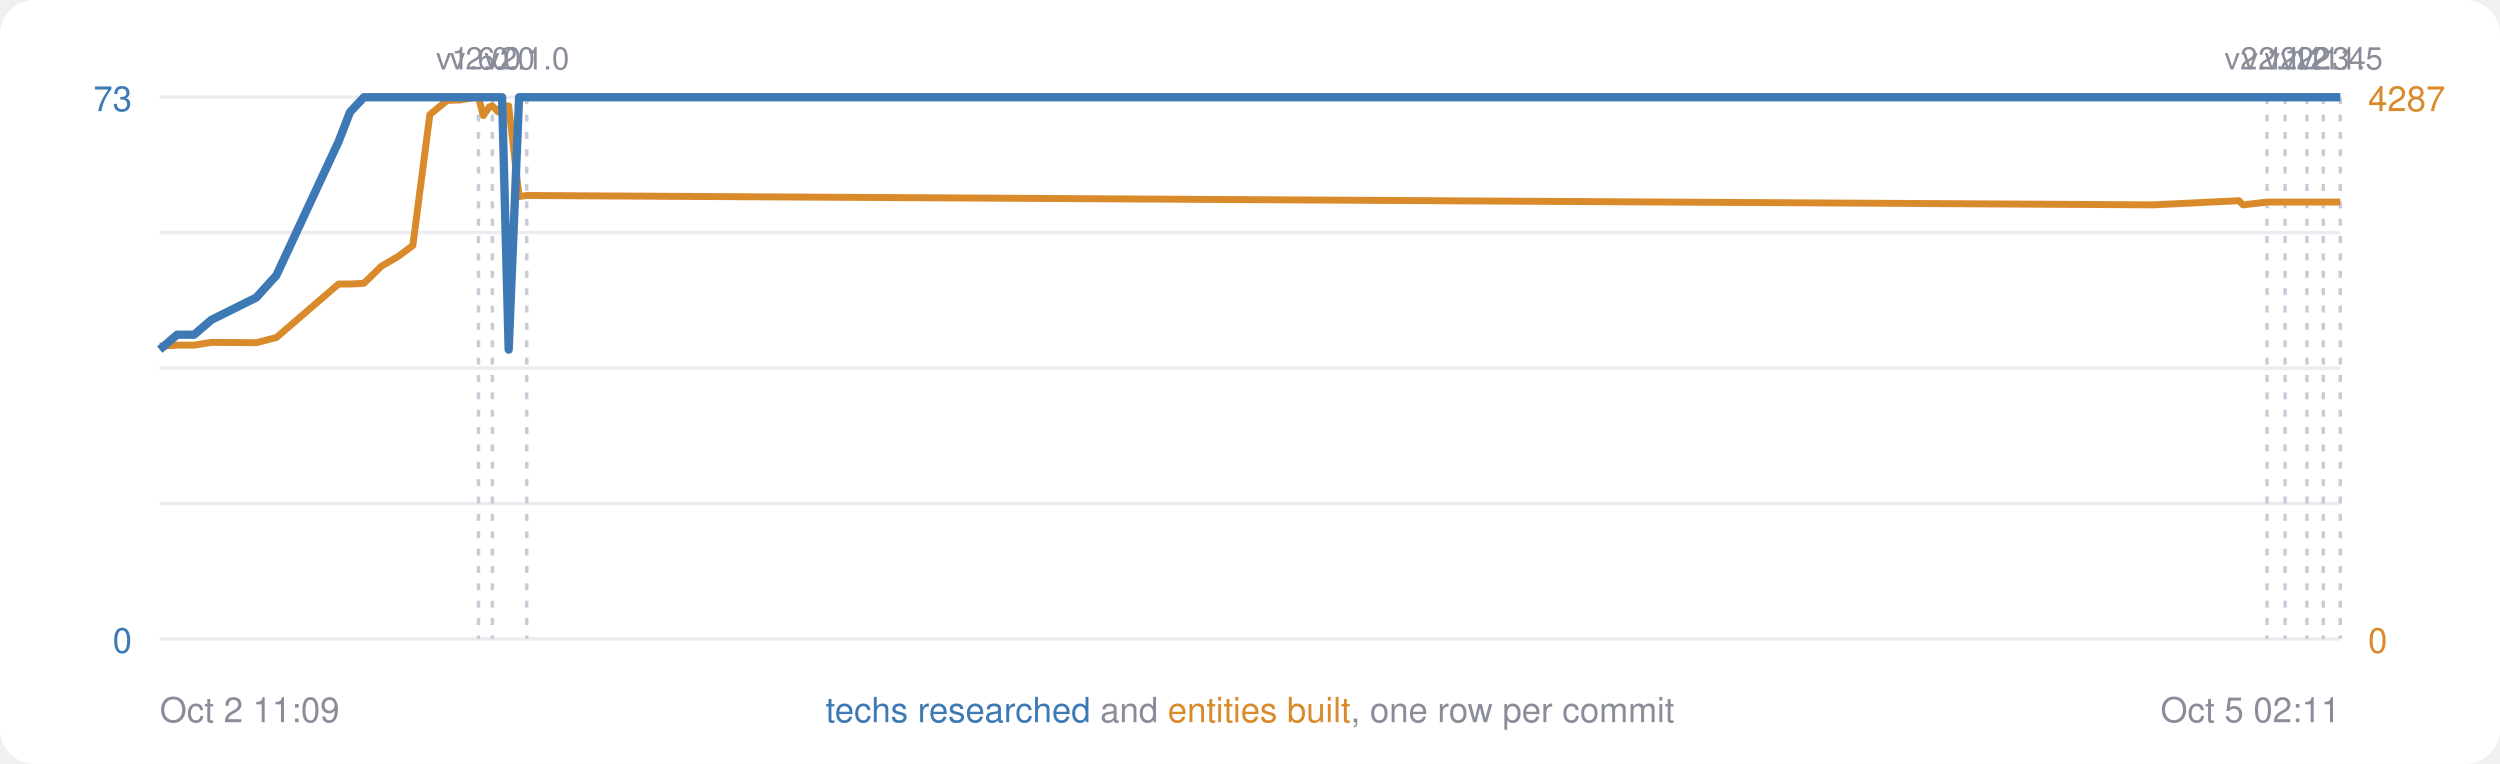
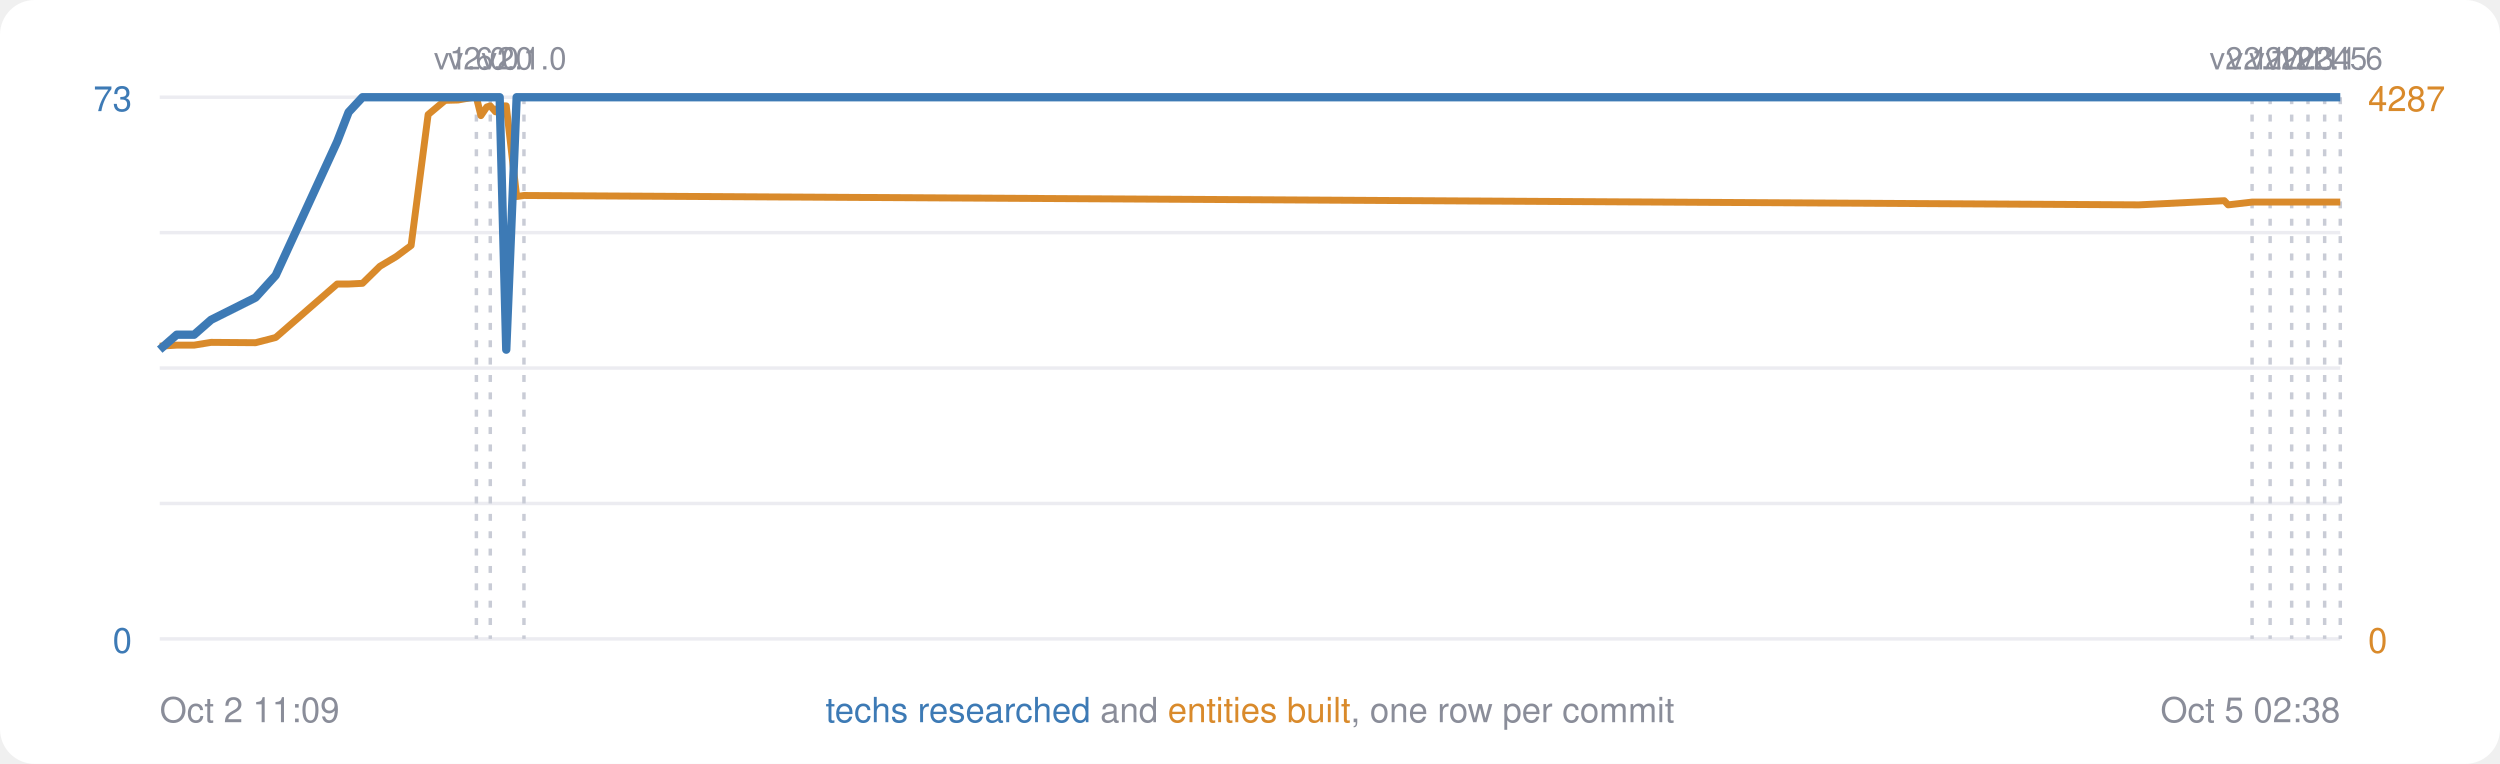
<svg xmlns="http://www.w3.org/2000/svg" viewBox="0 0 720 220" width="720" height="220" font-family="-apple-system,Helvetica,Arial,sans-serif">
  <rect width="720" height="220" fill="#ffffff" rx="10" />
  <line x1="46" y1="184.0" x2="674" y2="184.0" stroke="#ececf1" />
  <line x1="46" y1="145.0" x2="674" y2="145.0" stroke="#ececf1" />
  <line x1="46" y1="106.0" x2="674" y2="106.0" stroke="#ececf1" />
  <line x1="46" y1="67.0" x2="674" y2="67.0" stroke="#ececf1" />
  <line x1="46" y1="28.0" x2="674" y2="28.0" stroke="#ececf1" />
-   <line x1="137.8" y1="28" x2="137.8" y2="184" stroke="#c9ccd6" stroke-dasharray="2 3" />
-   <text x="137.8" y="20" text-anchor="middle" font-size="9" fill="#8a8d99">v1.6.0</text>
-   <line x1="141.8" y1="28" x2="141.8" y2="184" stroke="#c9ccd6" stroke-dasharray="2 3" />
-   <text x="141.8" y="20" text-anchor="middle" font-size="9" fill="#8a8d99">v2.0.0</text>
-   <line x1="151.7" y1="28" x2="151.7" y2="184" stroke="#c9ccd6" stroke-dasharray="2 3" />
-   <text x="151.7" y="20" text-anchor="middle" font-size="9" fill="#8a8d99">v2.1.0</text>
-   <line x1="652.9" y1="28" x2="652.9" y2="184" stroke="#c9ccd6" stroke-dasharray="2 3" />
-   <text x="652.9" y="20" text-anchor="middle" font-size="9" fill="#8a8d99">v2.1.1</text>
-   <line x1="658.1" y1="28" x2="658.1" y2="184" stroke="#c9ccd6" stroke-dasharray="2 3" />
-   <text x="658.1" y="20" text-anchor="middle" font-size="9" fill="#8a8d99">v2.1.2</text>
-   <line x1="664.4" y1="28" x2="664.4" y2="184" stroke="#c9ccd6" stroke-dasharray="2 3" />
-   <text x="664.4" y="20" text-anchor="middle" font-size="9" fill="#8a8d99">v2.1.3</text>
-   <line x1="669.1" y1="28" x2="669.1" y2="184" stroke="#c9ccd6" stroke-dasharray="2 3" />
-   <text x="669.1" y="20" text-anchor="middle" font-size="9" fill="#8a8d99">v2.1.4</text>
+   <line x1="137.2" y1="28" x2="137.2" y2="184" stroke="#c9ccd6" stroke-dasharray="2 3" />
+   <text x="137.2" y="20" text-anchor="middle" font-size="9" fill="#8a8d99">v1.6.0</text>
+   <line x1="141.2" y1="28" x2="141.2" y2="184" stroke="#c9ccd6" stroke-dasharray="2 3" />
+   <text x="141.2" y="20" text-anchor="middle" font-size="9" fill="#8a8d99">v2.0.0</text>
+   <line x1="150.9" y1="28" x2="150.9" y2="184" stroke="#c9ccd6" stroke-dasharray="2 3" />
+   <text x="150.9" y="20" text-anchor="middle" font-size="9" fill="#8a8d99">v2.1.0</text>
+   <line x1="648.6" y1="28" x2="648.6" y2="184" stroke="#c9ccd6" stroke-dasharray="2 3" />
+   <text x="648.6" y="20" text-anchor="middle" font-size="9" fill="#8a8d99">v2.1.1</text>
+   <line x1="653.8" y1="28" x2="653.8" y2="184" stroke="#c9ccd6" stroke-dasharray="2 3" />
+   <text x="653.8" y="20" text-anchor="middle" font-size="9" fill="#8a8d99">v2.1.2</text>
+   <line x1="660.0" y1="28" x2="660.0" y2="184" stroke="#c9ccd6" stroke-dasharray="2 3" />
+   <text x="660.0" y="20" text-anchor="middle" font-size="9" fill="#8a8d99">v2.1.3</text>
+   <line x1="664.7" y1="28" x2="664.7" y2="184" stroke="#c9ccd6" stroke-dasharray="2 3" />
+   <text x="664.7" y="20" text-anchor="middle" font-size="9" fill="#8a8d99">v2.1.4</text>
+   <line x1="669.5" y1="28" x2="669.5" y2="184" stroke="#c9ccd6" stroke-dasharray="2 3" />
+   <text x="669.5" y="20" text-anchor="middle" font-size="9" fill="#8a8d99">v2.1.5</text>
  <line x1="674.0" y1="28" x2="674.0" y2="184" stroke="#c9ccd6" stroke-dasharray="2 3" />
-   <text x="674.0" y="20" text-anchor="middle" font-size="9" fill="#8a8d99">v2.1.5</text>
-   <polyline points="46.0,99.7 51.0,99.4 55.9,99.4 60.9,98.6 73.8,98.7 79.6,97.2 97.5,81.8 100.8,81.8 104.8,81.6 109.8,76.7 114.6,73.9 118.9,70.7 123.8,33.0 128.8,28.9 132.5,28.8 137.1,28.0 137.8,28.0 139.2,33.3 140.9,30.8 141.8,30.5 143.4,32.2 144.6,30.5 146.5,30.5 149.5,56.6 151.7,56.3 620.1,59.0 644.8,57.8 646.0,59.0 652.9,58.2 658.1,58.2 664.4,58.2 669.1,58.2 674.0,58.2" fill="none" stroke="#d98a2b" stroke-width="2" stroke-linejoin="round" />
-   <polyline points="46.0,100.7 51.0,96.4 55.9,96.4 60.9,92.1 73.8,85.7 79.6,79.3 97.5,40.8 100.8,32.3 104.8,28.0 109.8,28.0 114.6,28.0 118.9,28.0 123.8,28.0 128.8,28.0 132.5,28.0 137.1,28.0 137.8,28.0 139.2,28.0 140.9,28.0 141.8,28.0 143.4,28.0 144.6,28.0 146.5,100.7 149.5,28.0 151.7,28.0 620.1,28.0 644.8,28.0 646.0,28.0 652.9,28.0 658.1,28.0 664.4,28.0 669.1,28.0 674.0,28.0" fill="none" stroke="#3d7ab5" stroke-width="2.4" stroke-linejoin="round" />
+   <text x="674.0" y="20" text-anchor="middle" font-size="9" fill="#8a8d99">v2.1.6</text>
+   <polyline points="46.0,99.7 50.9,99.4 55.9,99.4 60.8,98.6 73.6,98.7 79.4,97.2 97.1,81.8 100.4,81.8 104.4,81.6 109.4,76.7 114.1,73.9 118.4,70.7 123.3,33.0 128.2,28.9 131.9,28.8 136.4,28.0 137.2,28.0 138.5,33.3 140.2,30.8 141.2,30.5 142.7,32.2 143.9,30.5 145.8,30.5 148.8,56.6 150.9,56.3 616.0,59.0 640.6,57.8 641.7,59.0 648.6,58.2 653.8,58.2 660.0,58.2 664.7,58.2 669.5,58.2 674.0,58.2" fill="none" stroke="#d98a2b" stroke-width="2" stroke-linejoin="round" />
+   <polyline points="46.0,100.7 50.9,96.4 55.9,96.4 60.8,92.1 73.6,85.7 79.4,79.3 97.1,40.8 100.4,32.3 104.4,28.0 109.4,28.0 114.1,28.0 118.4,28.0 123.3,28.0 128.2,28.0 131.9,28.0 136.4,28.0 137.2,28.0 138.5,28.0 140.2,28.0 141.2,28.0 142.7,28.0 143.9,28.0 145.8,100.7 148.8,28.0 150.9,28.0 616.0,28.0 640.6,28.0 641.7,28.0 648.6,28.0 653.8,28.0 660.0,28.0 664.7,28.0 669.5,28.0 674.0,28.0" fill="none" stroke="#3d7ab5" stroke-width="2.4" stroke-linejoin="round" />
  <text x="38" y="32" text-anchor="end" font-size="10" fill="#3d7ab5">73</text>
  <text x="38" y="188" text-anchor="end" font-size="10" fill="#3d7ab5">0</text>
  <text x="682" y="32" font-size="10" fill="#d98a2b">4287</text>
  <text x="682" y="188" font-size="10" fill="#d98a2b">0</text>
  <text x="46" y="208" font-size="10" fill="#8a8d99">Oct 2 11:09</text>
-   <text x="674" y="208" text-anchor="end" font-size="10" fill="#8a8d99">Oct 5 02:11</text>
+   <text x="674" y="208" text-anchor="end" font-size="10" fill="#8a8d99">Oct 5 02:38</text>
  <text x="360.0" y="208" text-anchor="middle" font-size="10" fill="#8a8d99">
    <tspan fill="#3d7ab5">techs researched</tspan>  and  <tspan fill="#d98a2b">entities built</tspan>, one row per commit</text>
</svg>
